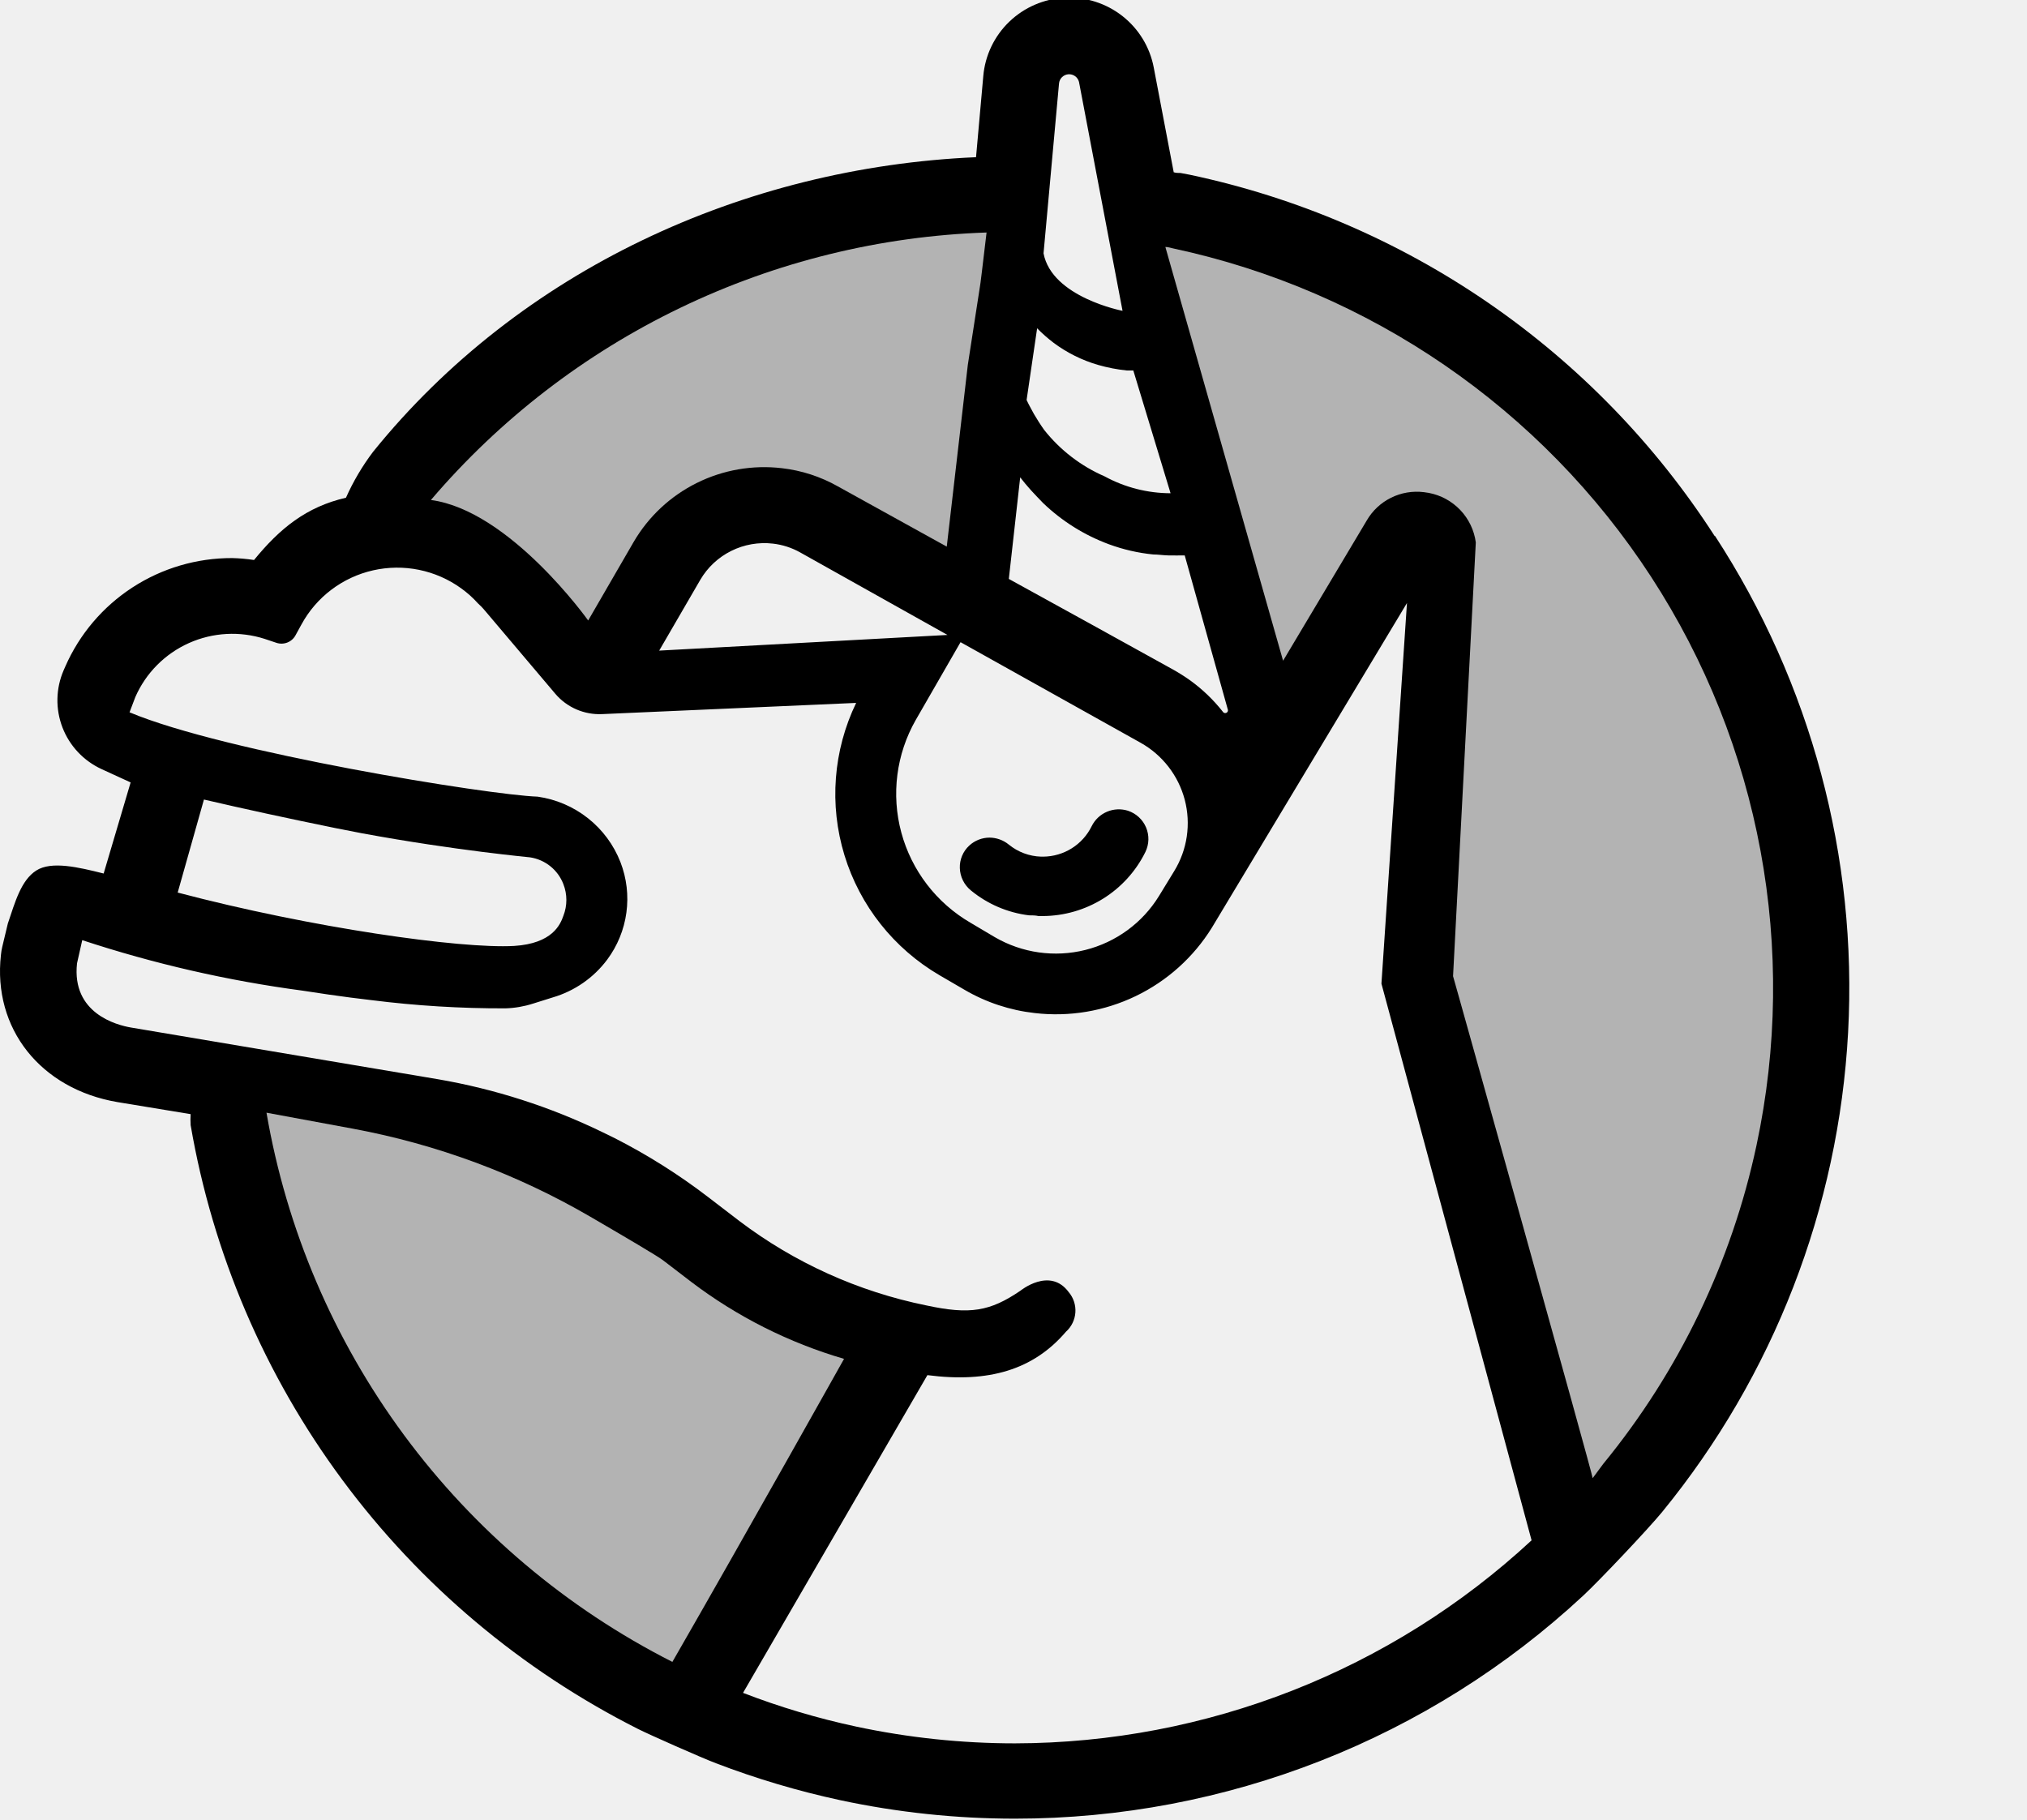
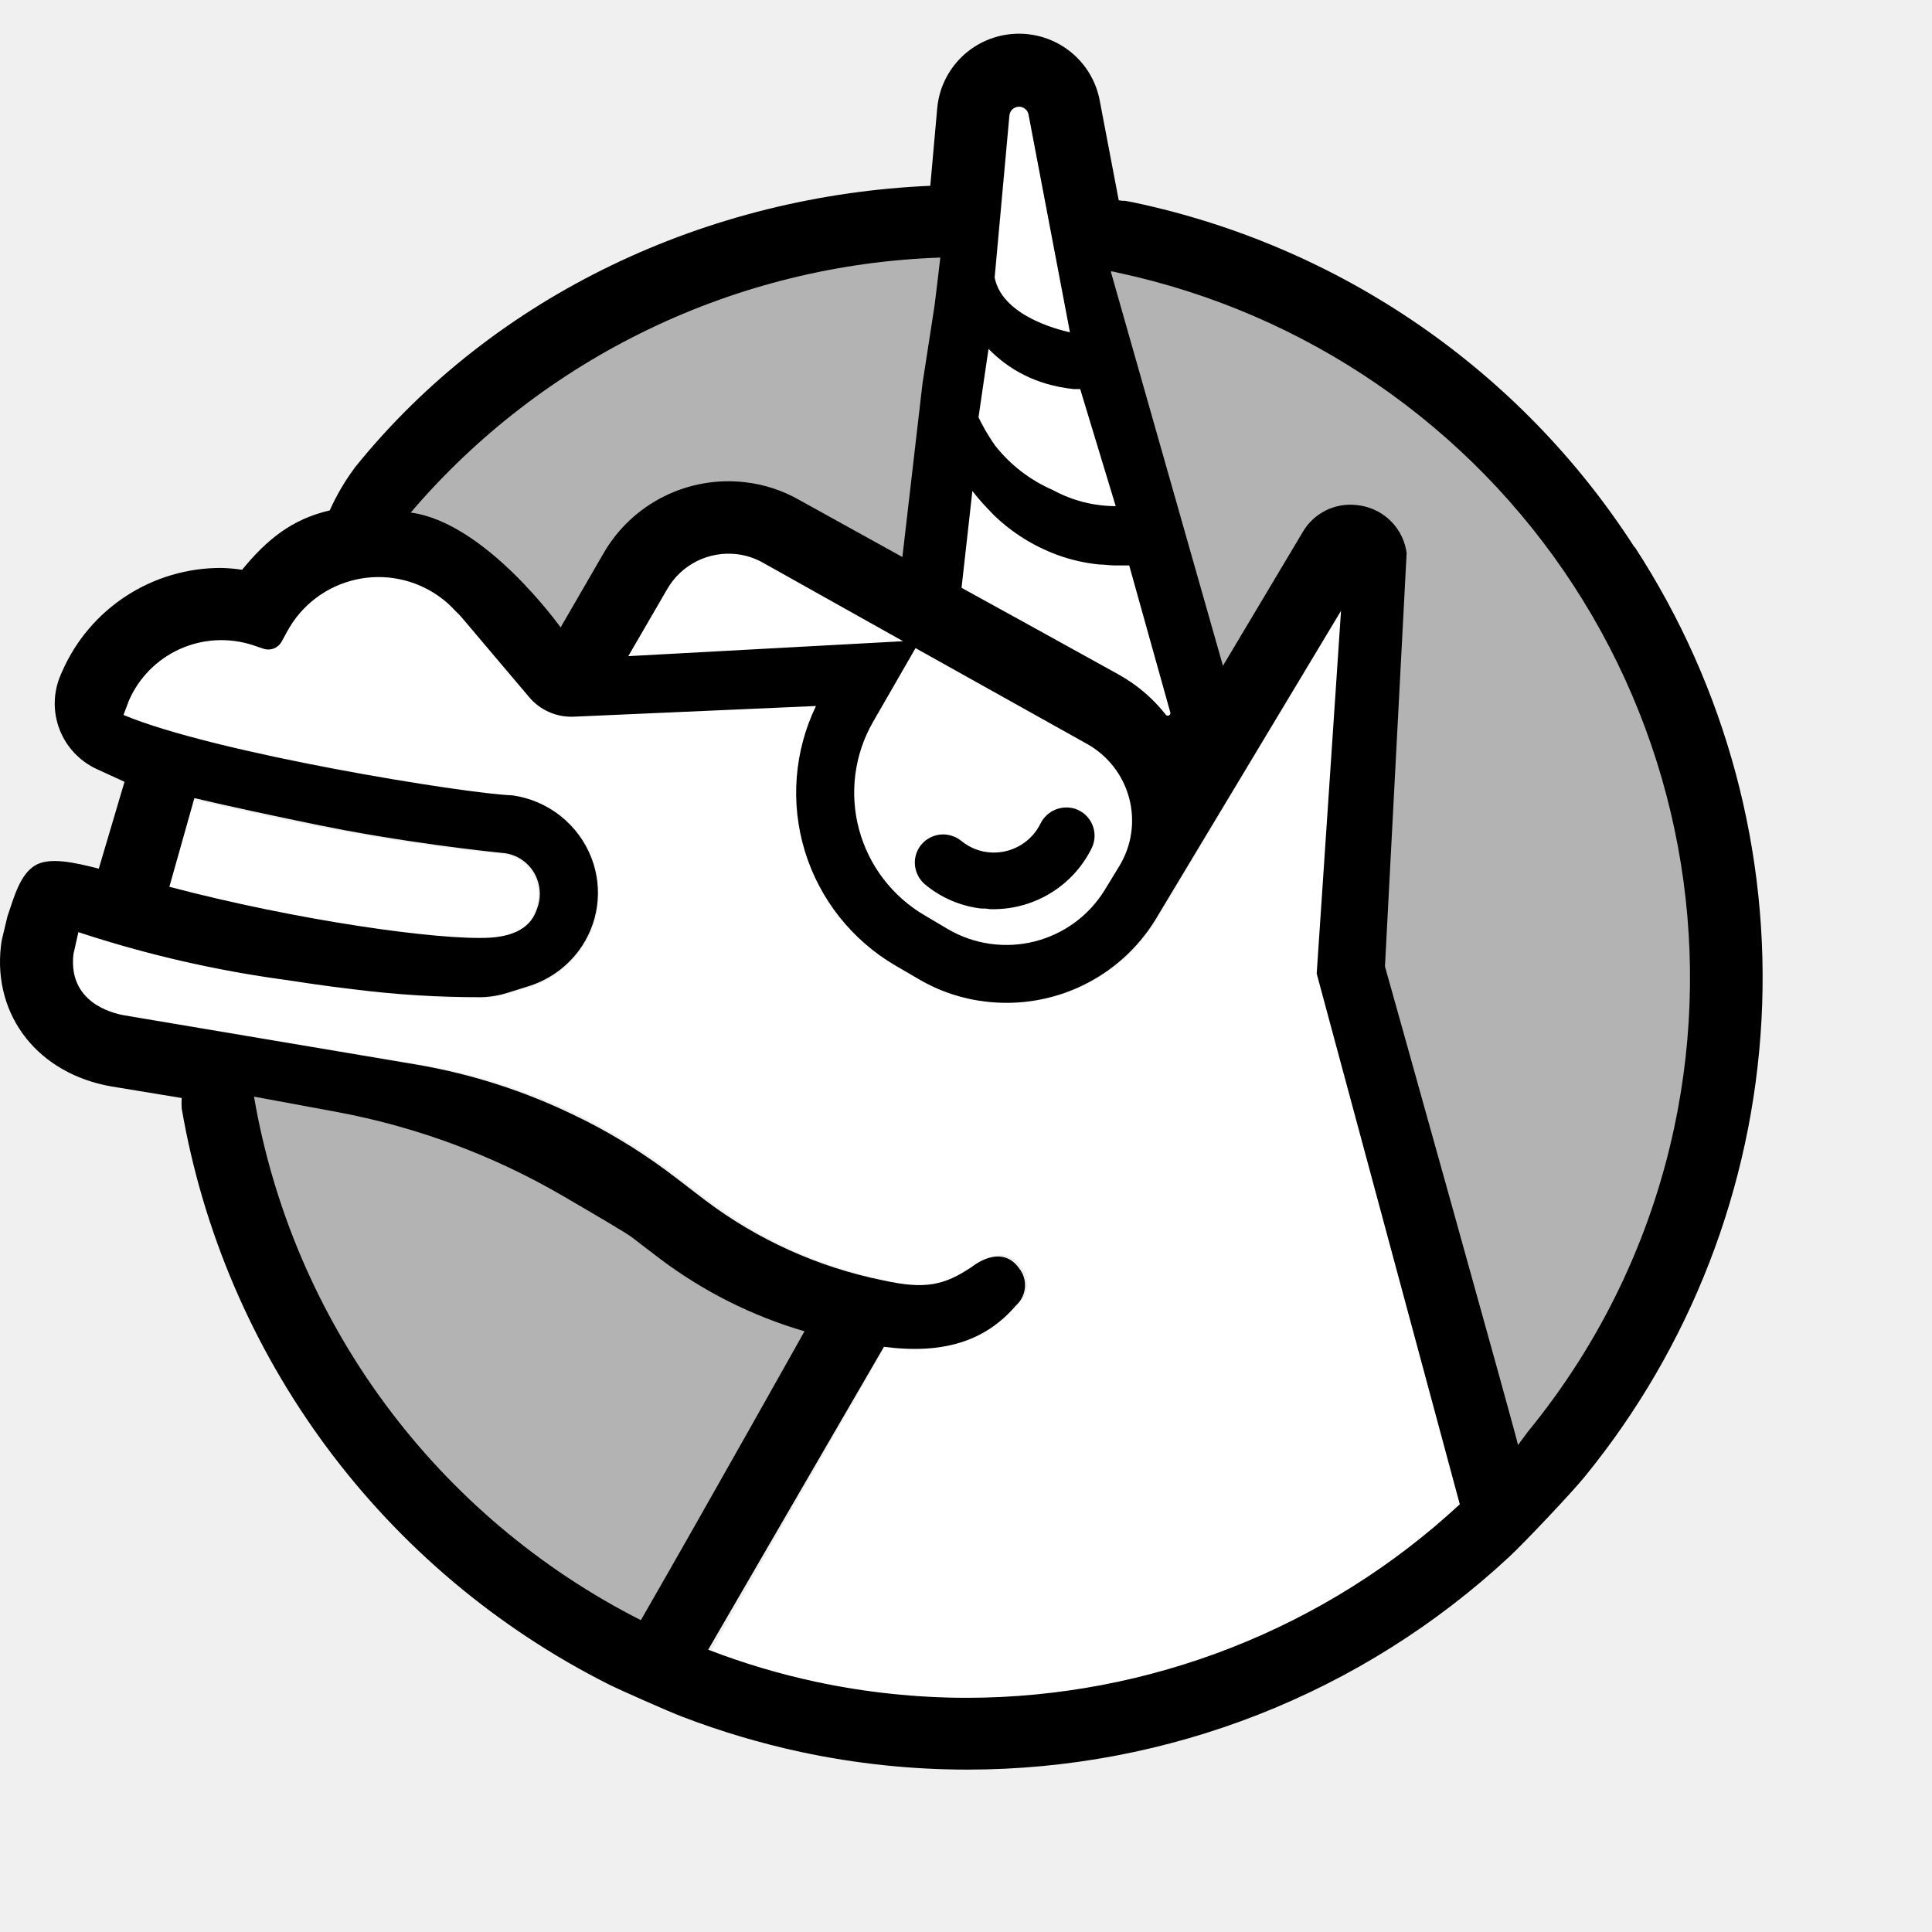
- <svg xmlns="http://www.w3.org/2000/svg" width="860" height="772" viewBox="0 0 860 772" fill="none">
-   <g clip-path="url(#clip0_239_238)">
-     <path d="M727.516 227.502C702.406 188.516 669.776 154.883 631.519 128.553C593.262 102.223 550.138 83.72 504.648 74.117L500.85 73.401C499.926 73.401 498.951 73.401 497.976 73.094L489.507 28.663C487.872 20.019 483.15 12.257 476.214 6.812C469.279 1.368 460.599 -1.392 451.779 -0.955C442.96 -0.519 434.597 3.084 428.237 9.187C421.878 15.289 417.952 23.479 417.185 32.242L414.105 66.703C315.452 70.998 220.495 114.712 158.285 191.712C153.721 197.748 149.864 204.284 146.787 211.192C129.952 215.078 118.711 224.23 107.778 237.625C104.702 237.154 101.599 236.88 98.487 236.807C83.469 236.765 68.767 241.099 56.191 249.275C43.614 257.451 33.713 269.112 27.706 282.823L26.987 284.459C23.659 292.167 23.486 300.866 26.507 308.699C29.528 316.531 35.502 322.878 43.156 326.384L55.423 332.008L43.977 370.661C33.403 368.003 21.854 365.242 15.387 369.383C8.919 373.525 6.404 382.779 3.325 391.88L0.964 401.747C0.697 402.875 0.508 404.02 0.399 405.173C-3.143 436.413 17.183 462.079 49.828 467.652L80.882 472.765C80.779 474.314 80.779 475.868 80.882 477.417C90.249 531.93 112.3 583.501 145.27 628C178.239 672.499 221.212 708.689 270.745 733.673C275.365 736.025 297.795 745.944 303.749 748.194C320.924 754.768 338.582 760.016 356.566 763.89C380.892 769.087 405.702 771.71 430.582 771.713V771.713C520.145 771.734 606.373 737.87 671.825 676.972C678.497 670.785 699.388 648.698 705.239 641.54C752.467 583.742 780.076 512.513 784.097 438.098C788.119 363.682 768.345 289.914 727.619 227.4L727.516 227.502ZM449.316 35.361C449.42 34.357 449.875 33.421 450.602 32.718C451.33 32.015 452.282 31.59 453.293 31.516C454.303 31.443 455.308 31.727 456.129 32.318C456.951 32.909 457.537 33.769 457.786 34.748L476.264 131.892C476.264 131.892 446.288 126.165 442.746 107.503L449.316 35.361ZM440.026 139.305C442.215 141.536 444.565 143.604 447.058 145.492C452.722 149.713 459.103 152.882 465.896 154.848C469.855 155.989 473.909 156.776 478.009 157.2C478.882 157.2 479.908 157.2 480.832 157.2L496.641 209.3C486.863 209.28 477.245 206.819 468.667 202.142C458.607 197.776 449.79 190.996 443.003 182.407C441.361 180.106 439.923 177.805 438.691 175.709C438.076 174.635 437.511 173.561 436.998 172.59C436.484 171.618 435.971 170.647 435.56 169.727L440.026 139.305ZM430.428 224.127L432.84 202.551C434.277 204.392 435.766 206.232 437.408 208.022C439.051 209.811 440.796 211.652 442.541 213.441C450.567 221.152 460.109 227.123 470.566 230.979C476.587 233.189 482.865 234.632 489.25 235.273C491.354 235.273 493.51 235.631 495.769 235.682C498.027 235.733 500.337 235.682 502.647 235.682L520.868 300.871C521.011 301.149 521.037 301.472 520.941 301.769C520.845 302.067 520.634 302.314 520.355 302.456C520.217 302.527 520.066 302.569 519.911 302.582C519.756 302.594 519.601 302.576 519.453 302.529C519.155 302.433 518.907 302.223 518.764 301.945C514.849 296.986 510.272 292.582 505.162 288.856C502.788 287.152 500.32 285.582 497.77 284.152L462.918 264.877L428.015 245.652L430.428 224.127ZM388.544 305.473L407.535 272.495L483.86 315.136C488.467 317.707 492.505 321.177 495.734 325.338C498.963 329.499 501.317 334.266 502.654 339.355C503.99 344.443 504.283 349.747 503.515 354.951C502.746 360.154 500.932 365.15 498.181 369.639L491.714 380.222C484.699 391.625 473.479 399.836 460.458 403.095C447.438 406.354 433.654 404.402 422.061 397.657L411.795 391.573C397.321 383.161 386.761 369.402 382.408 353.282C378.055 337.162 380.26 319.983 388.544 305.473V305.473ZM279.676 276.074L297.128 246.01C300.21 240.749 304.764 236.496 310.233 233.772C315.703 231.048 321.851 229.971 327.925 230.672C332.024 231.143 335.986 232.429 339.577 234.455L401.992 269.427L279.676 276.074ZM430.582 739.757C407.963 739.75 385.408 737.368 363.29 732.651C346.922 729.148 330.857 724.361 315.247 718.335L393.471 583.509C419.495 586.884 438.435 581.259 452.242 565.103C454.593 563.001 456.031 560.07 456.252 556.93C456.472 553.791 455.457 550.689 453.423 548.281C445.416 537.442 432.891 547.719 432.891 547.719C420.008 556.462 411.539 557.945 392.907 553.906C364.143 548.053 337.073 535.82 313.707 518.116L300.362 507.89C287.933 498.362 274.652 489.993 260.685 482.888L255.552 480.383C233.463 469.659 209.961 462.102 185.746 457.938L55.526 436.003C49.572 434.981 30.323 430.021 32.684 408.752L34.892 398.935C65.309 408.963 96.602 416.135 128.36 420.358L139.242 421.994C145.607 422.915 151.869 423.733 157.669 424.397C176.497 426.771 195.46 427.932 214.438 427.874C218.396 427.755 222.318 427.084 226.09 425.88L234.559 423.221C243.777 420.512 251.864 414.897 257.605 407.218C261.969 401.356 264.775 394.49 265.762 387.259C266.749 380.028 265.885 372.665 263.251 365.855C260.401 358.525 255.641 352.084 249.461 347.195C243.281 342.306 235.905 339.147 228.091 338.041C207.56 337.377 95.305 319.226 54.961 302.252L57.425 295.758C61.878 285.595 69.965 277.443 80.116 272.889C90.266 268.334 101.754 267.702 112.346 271.114L117.222 272.75C118.758 273.275 120.431 273.234 121.939 272.633C123.446 272.033 124.686 270.913 125.435 269.478L127.899 264.979C131.03 259.217 135.361 254.187 140.601 250.227C145.842 246.266 151.871 243.466 158.285 242.014C164.7 240.562 171.352 240.491 177.796 241.806C184.24 243.122 190.328 245.792 195.652 249.64C198.237 251.492 200.612 253.617 202.735 255.98L204.275 257.463C204.737 257.974 205.199 258.434 205.866 259.253L235.637 294.429C238.062 297.272 241.108 299.524 244.543 301.013C247.977 302.502 251.708 303.188 255.449 303.018L363.239 298.264C353.502 318.431 351.734 341.507 358.285 362.913C364.836 384.318 379.228 402.488 398.604 413.814L409.229 420C418.348 425.333 428.491 428.695 438.999 429.868C453.684 431.58 468.555 429.083 481.865 422.671C495.175 416.26 506.373 406.198 514.144 393.669L596.937 255.878L586.106 417.393L649.805 653.606C590.255 708.839 511.949 739.612 430.582 739.757ZM75.39 378.74L86.528 339.268C102.491 343.001 122.458 347.347 142.578 351.437L153.563 353.584C193.445 360.947 225.422 363.81 224.96 363.81C228.102 364.298 231.057 365.605 233.527 367.598C235.997 369.592 237.894 372.201 239.024 375.161C240.717 379.484 240.717 384.284 239.024 388.607C237.741 392.289 234.405 400.367 218.134 401.39C195.344 402.668 131.953 393.669 75.39 378.74Z" fill="black" />
-     <path d="M436.587 388.402C437.922 388.402 439.256 388.402 440.642 388.709H442.387C451.474 388.67 460.369 386.103 468.068 381.297C475.768 376.491 481.967 369.637 485.965 361.509C486.751 359.893 487.182 358.129 487.23 356.334C487.277 354.539 486.94 352.755 486.241 351.1C485.541 349.445 484.496 347.958 483.174 346.738C481.851 345.517 480.283 344.592 478.574 344.023C475.646 343.097 472.481 343.248 469.655 344.449C466.83 345.65 464.53 347.821 463.175 350.567C461.297 354.41 458.381 357.656 454.755 359.941C451.128 362.226 446.935 363.459 442.644 363.503H441.72C436.71 363.353 431.891 361.555 428.015 358.39C425.702 356.49 422.801 355.443 419.803 355.425C416.623 355.443 413.565 356.647 411.231 358.799C409.915 360.014 408.876 361.496 408.186 363.146C407.495 364.796 407.168 366.574 407.227 368.36C407.287 370.164 407.729 371.935 408.525 373.557C409.322 375.178 410.454 376.613 411.847 377.768C418.903 383.596 427.489 387.286 436.587 388.402V388.402Z" fill="black" />
-     <path opacity="0.7" d="M418.571 98.658C416.98 112.105 415.85 121.615 415.748 121.666L410.615 154.848L401.684 231.95L355.488 206.386C348.168 202.247 340.085 199.622 331.723 198.665C319.322 197.208 306.763 199.394 295.592 204.953C284.42 210.512 275.124 219.203 268.846 229.956L249.547 263.291C249.547 263.291 216.337 216.611 182.82 212.163C212.011 177.93 248.061 150.15 288.658 130.604C329.256 111.058 373.505 100.177 418.571 98.658V98.658Z" fill="white" />
-     <path opacity="0.7" d="M285.271 705.195C240.329 682.394 201.355 649.451 171.457 608.991C141.559 568.53 121.564 521.672 113.065 472.151L149.816 478.951C185.294 485.541 219.364 498.185 250.522 516.326C265.612 525.12 279.009 532.994 281.319 534.784L293.33 543.987C312.742 558.708 334.696 569.764 358.106 576.607C358.106 576.607 316.941 650.129 285.271 705.195Z" fill="white" />
-     <path opacity="0.7" d="M745.224 486.058C734.64 535.612 712.346 581.937 680.191 621.191L675.726 627.224C675.726 625.69 616.493 414.018 616.493 414.223L626.143 230.161C625.456 225.011 623.157 220.209 619.572 216.436C615.988 212.663 611.3 210.113 606.176 209.147L604.123 208.84C599.332 208.243 594.472 209.07 590.152 211.217C585.832 213.364 582.246 216.735 579.844 220.906L544.377 280.369L494.434 104.794C495.512 104.794 496.641 105.152 497.719 105.407C581.175 123.264 654.108 173.374 700.511 244.74C746.914 316.105 762.995 402.895 745.224 486.058V486.058Z" fill="white" />
-   </g>
-   <defs>
-     <clipPath id="clip0_239_238">
-       <rect width="860" height="772" fill="white" />
-     </clipPath>
-   </defs>
+ <svg xmlns="http://www.w3.org/2000/svg" width="860" height="860" viewBox="0 0 860 860" fill="none">
+   <path d="M422.037 414.856L410.948 408.646C403.625 404.362 397.219 398.677 392.096 391.915C386.973 385.153 383.234 377.447 381.092 369.239C378.949 361.03 378.446 352.48 379.612 344.077C380.777 335.674 383.587 327.583 387.883 320.267L407.177 287L484.8 330.58C489.465 333.198 493.556 336.726 496.83 340.956C500.104 345.186 502.495 350.031 503.861 355.202C505.226 360.374 505.538 365.768 504.778 371.063C504.018 376.357 502.202 381.445 499.438 386.025L492.784 397.114C485.637 408.716 474.238 417.065 461.021 420.38C447.803 423.695 433.813 421.712 422.037 414.856Z" fill="white" />
+   <path d="M340.317 248.999C336.697 246.954 332.697 245.671 328.562 245.229C322.391 244.484 316.137 245.568 310.578 248.348C305.018 251.128 300.398 255.48 297.292 260.864L278 293.024L405.031 285.794L340.317 248.999Z" fill="white" />
+   <path d="M439.216 192.103C440.436 194.321 441.877 196.538 443.541 198.978C450.431 207.704 459.335 214.63 469.489 219.16C478.205 223.884 490.117 226.837 500.032 226.843L484.024 173.251L478.86 171.073C474.694 170.682 470.488 169.649 466.467 168.492C459.593 166.471 454.134 163.483 448.393 159.197C445.819 157.293 441.439 155.303 439.216 153L436 186.226L437.442 189.109L439.216 192.103Z" fill="white" />
+   <path d="M496.99 302.115C499.887 303.648 502.662 305.403 505.29 307.363C511.109 311.509 516.29 316.485 520.668 322.131C520.167 322.58 521.136 322.522 521.436 322.58C521.736 322.638 522.046 322.592 522.316 322.45C522.586 322.308 522.8 322.078 522.922 321.798C524.714 323.032 527.579 321.077 524.146 320.19L505.29 247.681C502.726 247.681 497.478 247.681 494.915 247.681C492.352 247.681 490.033 247.681 487.592 247.681C467.943 245.604 452.751 235.134 438.552 221.393C436.477 219.44 433.67 217.149 431.839 215.197C430.008 213.244 429.811 211.075 428.224 209L421.685 235.476L419 259.886L457.69 280.512L496.99 302.115Z" fill="white" />
+   <path d="M477.154 148.349L458.303 49.325C458.303 48.178 457.847 47.078 457.036 46.267C456.225 45.456 455.125 45 453.978 45C452.831 45 451.731 45.456 450.92 46.267C450.109 47.078 449.653 48.178 449.653 49.325L443 123.621C446.659 142.472 477.154 148.349 477.154 148.349Z" fill="white" />
+   <path d="M216.977 418.028C233.5 417.03 236.937 408.713 238.268 405.054C239.988 400.632 239.988 395.725 238.268 391.303C237.05 388.373 235.091 385.81 232.583 383.866C230.075 381.922 227.104 380.664 223.963 380.214C223.963 380.214 191.916 377.442 151.441 369.902L140.352 367.795C119.838 363.581 99.656 359.145 83.466 355.375L71.822 395.85C129.263 410.709 193.801 419.802 216.977 418.028Z" fill="white" />
+   <path d="M597.782 270.779L514.84 409.454C504.254 426.744 487.33 439.204 467.685 444.17C448.041 449.136 427.234 446.214 409.714 436.03L398.786 429.796C379.371 418.384 364.947 400.091 358.369 378.541C351.792 356.99 353.541 333.753 363.271 313.432L255.741 318.353C251.979 318.509 248.231 317.801 244.784 316.285C241.337 314.768 238.282 312.483 235.853 309.604L206.129 274.607C205.473 273.732 204.927 273.295 204.49 272.748L202.96 271.217C200.775 268.906 198.398 266.784 195.857 264.874C190.527 260.98 184.424 258.277 177.96 256.946C171.496 255.616 164.823 255.689 158.39 257.161C151.957 258.633 145.914 261.47 140.671 265.48C135.427 269.489 131.105 274.579 127.995 280.404L125.591 284.888C124.807 286.322 123.554 287.443 122.041 288.061C120.528 288.678 118.849 288.755 117.286 288.278L112.368 286.637C101.732 283.112 90.163 283.693 79.932 288.266C69.702 292.839 61.549 301.074 57.074 311.354L54.888 318.134C95.321 334.977 207.877 353.241 228.422 354.006C236.258 355.036 243.669 358.174 249.865 363.085C256.062 367.996 260.811 374.496 263.609 381.894C265.801 387.57 266.785 393.642 266.499 399.72C266.212 405.799 264.662 411.751 261.947 417.195C259.232 422.64 255.412 427.458 250.73 431.342C246.049 435.225 240.61 438.088 234.76 439.748L226.236 442.373C222.481 443.548 218.585 444.21 214.653 444.341C195.502 444.325 176.373 443.046 157.391 440.514L138.923 437.998L127.995 436.358C96.162 432.022 64.806 424.699 34.344 414.485L32.158 424.328C31.781 427.644 32.08 431.003 33.035 434.201C33.991 437.4 35.584 440.371 37.718 442.936C39.852 445.501 42.484 447.607 45.453 449.127C48.423 450.647 51.67 451.549 54.997 451.778L186.131 473.651C210.385 477.637 233.963 484.999 256.178 495.524L261.314 498.149C275.33 505.27 288.648 513.692 301.092 523.303L314.423 533.474C337.852 551.382 365.003 563.791 393.869 569.783C400.535 572.105 407.67 572.75 414.644 571.663C421.619 570.576 428.219 567.79 433.864 563.549C433.864 563.549 446.431 552.613 454.409 563.549C456.458 565.952 457.481 569.065 457.256 572.217C457.031 575.368 455.577 578.304 453.207 580.391C439.328 596.687 420.423 602.264 394.306 598.983L315.735 736.346C331.392 742.425 347.507 747.252 363.926 750.782C414.643 761.73 467.257 760.205 517.256 746.338C567.255 732.471 613.148 706.676 651 671.164L587.182 433.405L597.782 270.779Z" fill="white" />
+   <path d="M727.516 243.502C702.406 204.516 669.776 170.883 631.519 144.553C593.262 118.223 550.138 99.72 504.648 90.117L500.85 89.401C499.926 89.401 498.951 89.401 497.976 89.094L489.507 44.663C487.872 36.019 483.15 28.257 476.214 22.812C469.279 17.368 460.599 14.608 451.779 15.045C442.96 15.481 434.597 19.084 428.237 25.187C421.878 31.289 417.952 39.479 417.185 48.242L414.105 82.703C315.452 86.998 220.495 130.712 158.285 207.712C153.721 213.748 149.864 220.284 146.787 227.192C129.952 231.078 118.711 240.23 107.778 253.625C104.702 253.154 101.599 252.88 98.487 252.807C83.469 252.765 68.767 257.099 56.191 265.275C43.614 273.451 33.713 285.112 27.706 298.823L26.987 300.459C23.659 308.167 23.486 316.866 26.507 324.699C29.528 332.531 35.502 338.878 43.156 342.384L55.423 348.008L43.977 386.661C33.403 384.003 21.854 381.242 15.387 385.383C8.919 389.525 6.404 398.779 3.325 407.88L0.964 417.747C0.697 418.875 0.508 420.02 0.399 421.173C-3.143 452.413 17.183 478.079 49.828 483.652L80.882 488.765C80.779 490.314 80.779 491.868 80.882 493.417C90.249 547.93 112.3 599.501 145.27 644C178.239 688.499 221.212 724.689 270.745 749.673C275.365 752.025 297.795 761.944 303.749 764.194C320.924 770.768 338.582 776.016 356.566 779.89C380.892 785.087 405.702 787.71 430.582 787.713C520.145 787.734 606.373 753.87 671.825 692.972C678.497 686.785 699.388 664.698 705.239 657.54C752.467 599.742 780.076 528.513 784.097 454.098C788.119 379.682 768.345 305.914 727.619 243.4L727.516 243.502ZM449.316 51.361C449.42 50.357 449.875 49.421 450.602 48.718C451.33 48.015 452.282 47.59 453.293 47.516C454.303 47.443 455.308 47.727 456.129 48.318C456.951 48.909 457.537 49.769 457.786 50.748L476.264 147.892C476.264 147.892 446.288 142.165 442.746 123.503L449.316 51.361ZM440.026 155.305C442.215 157.536 444.565 159.604 447.058 161.492C452.722 165.713 459.103 168.882 465.896 170.848C469.855 171.989 473.909 172.776 478.009 173.2C478.882 173.2 479.908 173.2 480.832 173.2L496.641 225.3C486.863 225.28 477.245 222.819 468.667 218.142C458.607 213.776 449.79 206.996 443.003 198.407C441.361 196.106 439.923 193.805 438.691 191.709C438.076 190.635 437.511 189.561 436.998 188.59C436.484 187.618 435.971 186.647 435.56 185.727L440.026 155.305ZM430.428 240.127L432.84 218.551C434.277 220.392 435.766 222.232 437.408 224.022C439.051 225.811 440.796 227.652 442.541 229.441C450.567 237.152 460.109 243.123 470.566 246.979C476.587 249.189 482.865 250.632 489.25 251.273C491.354 251.273 493.51 251.631 495.769 251.682C498.027 251.733 500.337 251.682 502.647 251.682L520.868 316.871C521.011 317.149 521.037 317.472 520.941 317.769C520.845 318.067 520.634 318.314 520.355 318.456C520.217 318.527 520.066 318.569 519.911 318.582C519.756 318.594 519.601 318.576 519.453 318.529C519.155 318.433 518.907 318.223 518.764 317.945C514.849 312.986 510.272 308.582 505.162 304.856C502.788 303.152 500.32 301.582 497.77 300.152L462.918 280.877L428.015 261.652L430.428 240.127ZM388.544 321.473L407.535 288.495L483.86 331.136C488.467 333.707 492.505 337.177 495.734 341.338C498.963 345.499 501.317 350.266 502.654 355.355C503.99 360.443 504.283 365.747 503.515 370.951C502.746 376.154 500.932 381.15 498.181 385.639L491.714 396.222C484.699 407.625 473.479 415.836 460.458 419.095C447.438 422.354 433.654 420.402 422.061 413.657L411.795 407.573C397.321 399.161 386.761 385.402 382.408 369.282C378.055 353.162 380.26 335.983 388.544 321.473ZM279.676 292.074L297.128 262.01C300.21 256.749 304.764 252.496 310.233 249.772C315.703 247.048 321.851 245.971 327.925 246.672C332.024 247.143 335.986 248.429 339.577 250.455L401.992 285.427L279.676 292.074ZM430.582 755.757C407.963 755.75 385.408 753.368 363.29 748.651C346.922 745.148 330.857 740.361 315.247 734.335L393.471 599.509C419.495 602.883 438.435 597.259 452.242 581.103C454.593 579.001 456.031 576.07 456.252 572.93C456.472 569.791 455.457 566.689 453.423 564.281C445.416 553.442 432.891 563.719 432.891 563.719C420.008 572.462 411.539 573.945 392.907 569.906C364.143 564.053 337.073 551.82 313.707 534.116L300.362 523.89C287.933 514.362 274.652 505.993 260.685 498.888L255.552 496.383C233.463 485.659 209.961 478.102 185.746 473.938L55.526 452.003C49.572 450.981 30.323 446.021 32.684 424.752L34.892 414.935C65.309 424.963 96.602 432.135 128.36 436.358L139.242 437.994C145.607 438.915 151.869 439.733 157.669 440.397C176.497 442.771 195.46 443.932 214.438 443.874C218.396 443.755 222.318 443.083 226.09 441.88L234.559 439.221C243.777 436.512 251.864 430.897 257.605 423.218C261.969 417.356 264.775 410.49 265.762 403.259C266.749 396.028 265.885 388.665 263.251 381.855C260.401 374.525 255.641 368.084 249.461 363.195C243.281 358.306 235.905 355.147 228.091 354.041C207.56 353.377 95.305 335.226 54.961 318.252L57.425 311.758C61.878 301.595 69.965 293.443 80.116 288.889C90.266 284.334 101.754 283.702 112.346 287.114L117.222 288.75C118.758 289.275 120.431 289.234 121.939 288.633C123.446 288.033 124.686 286.913 125.435 285.478L127.899 280.979C131.03 275.217 135.361 270.187 140.601 266.227C145.842 262.266 151.871 259.466 158.285 258.014C164.7 256.562 171.352 256.491 177.796 257.806C184.24 259.122 190.328 261.792 195.652 265.64C198.237 267.492 200.612 269.617 202.735 271.98L204.275 273.463C204.737 273.974 205.199 274.434 205.866 275.253L235.637 310.429C238.062 313.272 241.108 315.524 244.543 317.013C247.977 318.502 251.708 319.188 255.449 319.018L363.239 314.264C353.502 334.431 351.734 357.507 358.285 378.913C364.836 400.318 379.228 418.488 398.604 429.814L409.229 436C418.348 441.333 428.491 444.695 438.999 445.868C453.684 447.58 468.555 445.083 481.865 438.671C495.175 432.26 506.373 422.198 514.144 409.669L596.937 271.878L586.106 433.393L649.805 669.606C590.255 724.839 511.949 755.612 430.582 755.757ZM75.39 394.74L86.528 355.268C102.491 359.001 122.458 363.347 142.578 367.437L153.563 369.584C193.445 376.947 225.422 379.81 224.96 379.81C228.102 380.298 231.057 381.605 233.527 383.598C235.997 385.592 237.894 388.201 239.024 391.161C240.717 395.484 240.717 400.284 239.024 404.607C237.741 408.289 234.405 416.367 218.134 417.39C195.344 418.668 131.953 409.669 75.39 394.74Z" fill="black" />
+   <path d="M436.587 404.402C437.922 404.402 439.256 404.402 440.642 404.709H442.387C451.474 404.67 460.369 402.103 468.069 397.297C475.769 392.491 481.967 385.637 485.965 377.509C486.751 375.893 487.183 374.129 487.23 372.334C487.278 370.539 486.94 368.755 486.241 367.1C485.542 365.445 484.496 363.958 483.174 362.738C481.852 361.517 480.284 360.592 478.574 360.023C475.646 359.097 472.481 359.248 469.656 360.449C466.83 361.65 464.531 363.821 463.175 366.567C461.297 370.41 458.381 373.656 454.755 375.941C451.128 378.226 446.935 379.459 442.644 379.503H441.72C436.71 379.353 431.891 377.555 428.015 374.39C425.702 372.49 422.801 371.443 419.803 371.425C416.623 371.443 413.565 372.647 411.231 374.799C409.915 376.014 408.877 377.496 408.186 379.146C407.495 380.796 407.168 382.574 407.228 384.36C407.287 386.164 407.729 387.935 408.526 389.557C409.322 391.178 410.454 392.613 411.847 393.768C418.904 399.596 427.489 403.286 436.587 404.402Z" fill="black" />
+   <path opacity="0.7" d="M418.571 114.658C416.98 128.104 415.851 137.614 415.748 137.666L410.615 170.848L401.684 247.95L355.489 222.385C348.169 218.247 340.086 215.621 331.724 214.665C319.322 213.208 306.763 215.394 295.592 220.953C284.421 226.512 275.125 235.203 268.847 245.956L249.547 279.291C249.547 279.291 216.338 232.611 182.82 228.163C212.012 193.93 248.061 166.15 288.659 146.604C329.256 127.058 373.506 116.176 418.571 114.658Z" fill="white" />
+   <path opacity="0.7" d="M285.271 721.195C240.329 698.394 201.355 665.451 171.457 624.991C141.559 584.53 121.563 537.672 113.064 488.151L149.816 494.951C185.294 501.541 219.364 514.185 250.522 532.326C265.612 541.12 279.009 548.994 281.319 550.784L293.329 559.987C312.741 574.708 334.696 585.764 358.106 592.607C358.106 592.607 316.941 666.129 285.271 721.195Z" fill="white" />
+   <path opacity="0.7" d="M745.224 502.058C734.639 551.612 712.345 597.937 680.191 637.19L675.725 643.224C675.725 641.69 616.492 430.018 616.492 430.223L626.142 246.16C625.456 241.011 623.156 236.208 619.572 232.436C615.987 228.663 611.299 226.112 606.175 225.147L604.122 224.84C599.332 224.243 594.471 225.07 590.152 227.217C585.832 229.364 582.246 232.735 579.844 236.906L544.376 296.368L494.434 120.793C495.511 120.793 496.641 121.151 497.719 121.407C581.174 139.263 654.108 189.374 700.511 260.739C746.914 332.105 762.995 418.894 745.224 502.058Z" fill="white" />
</svg>
